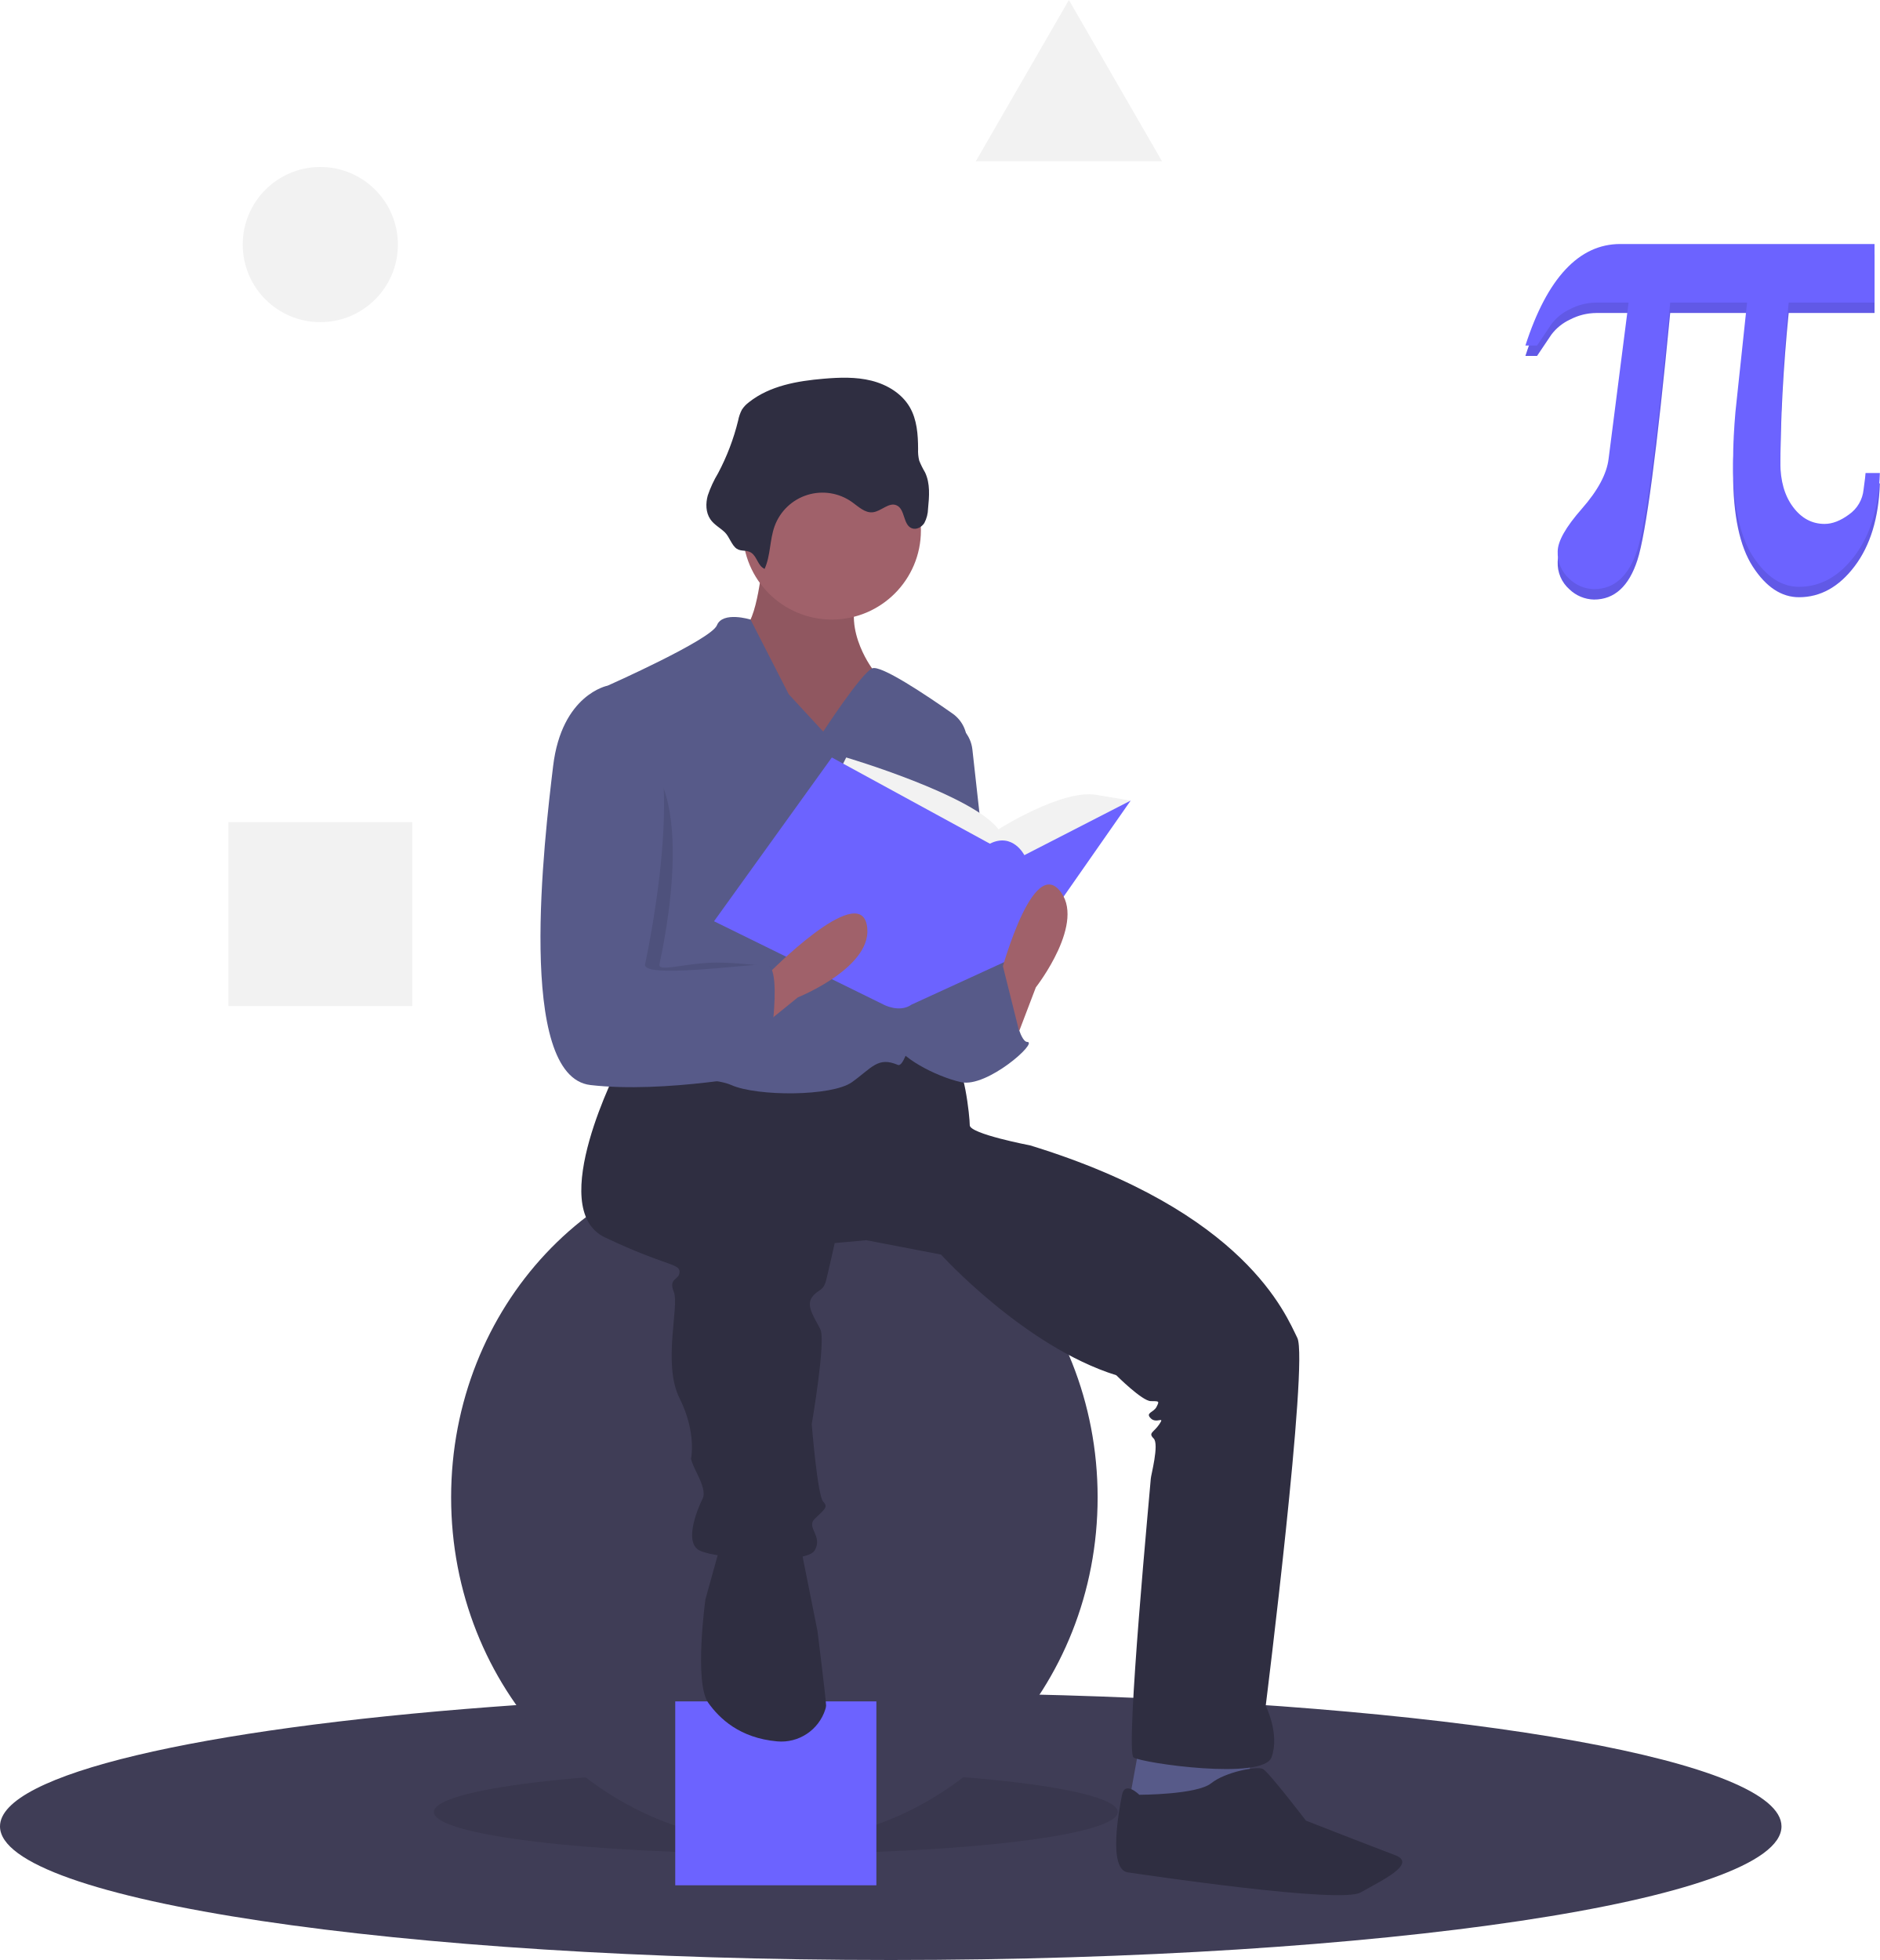
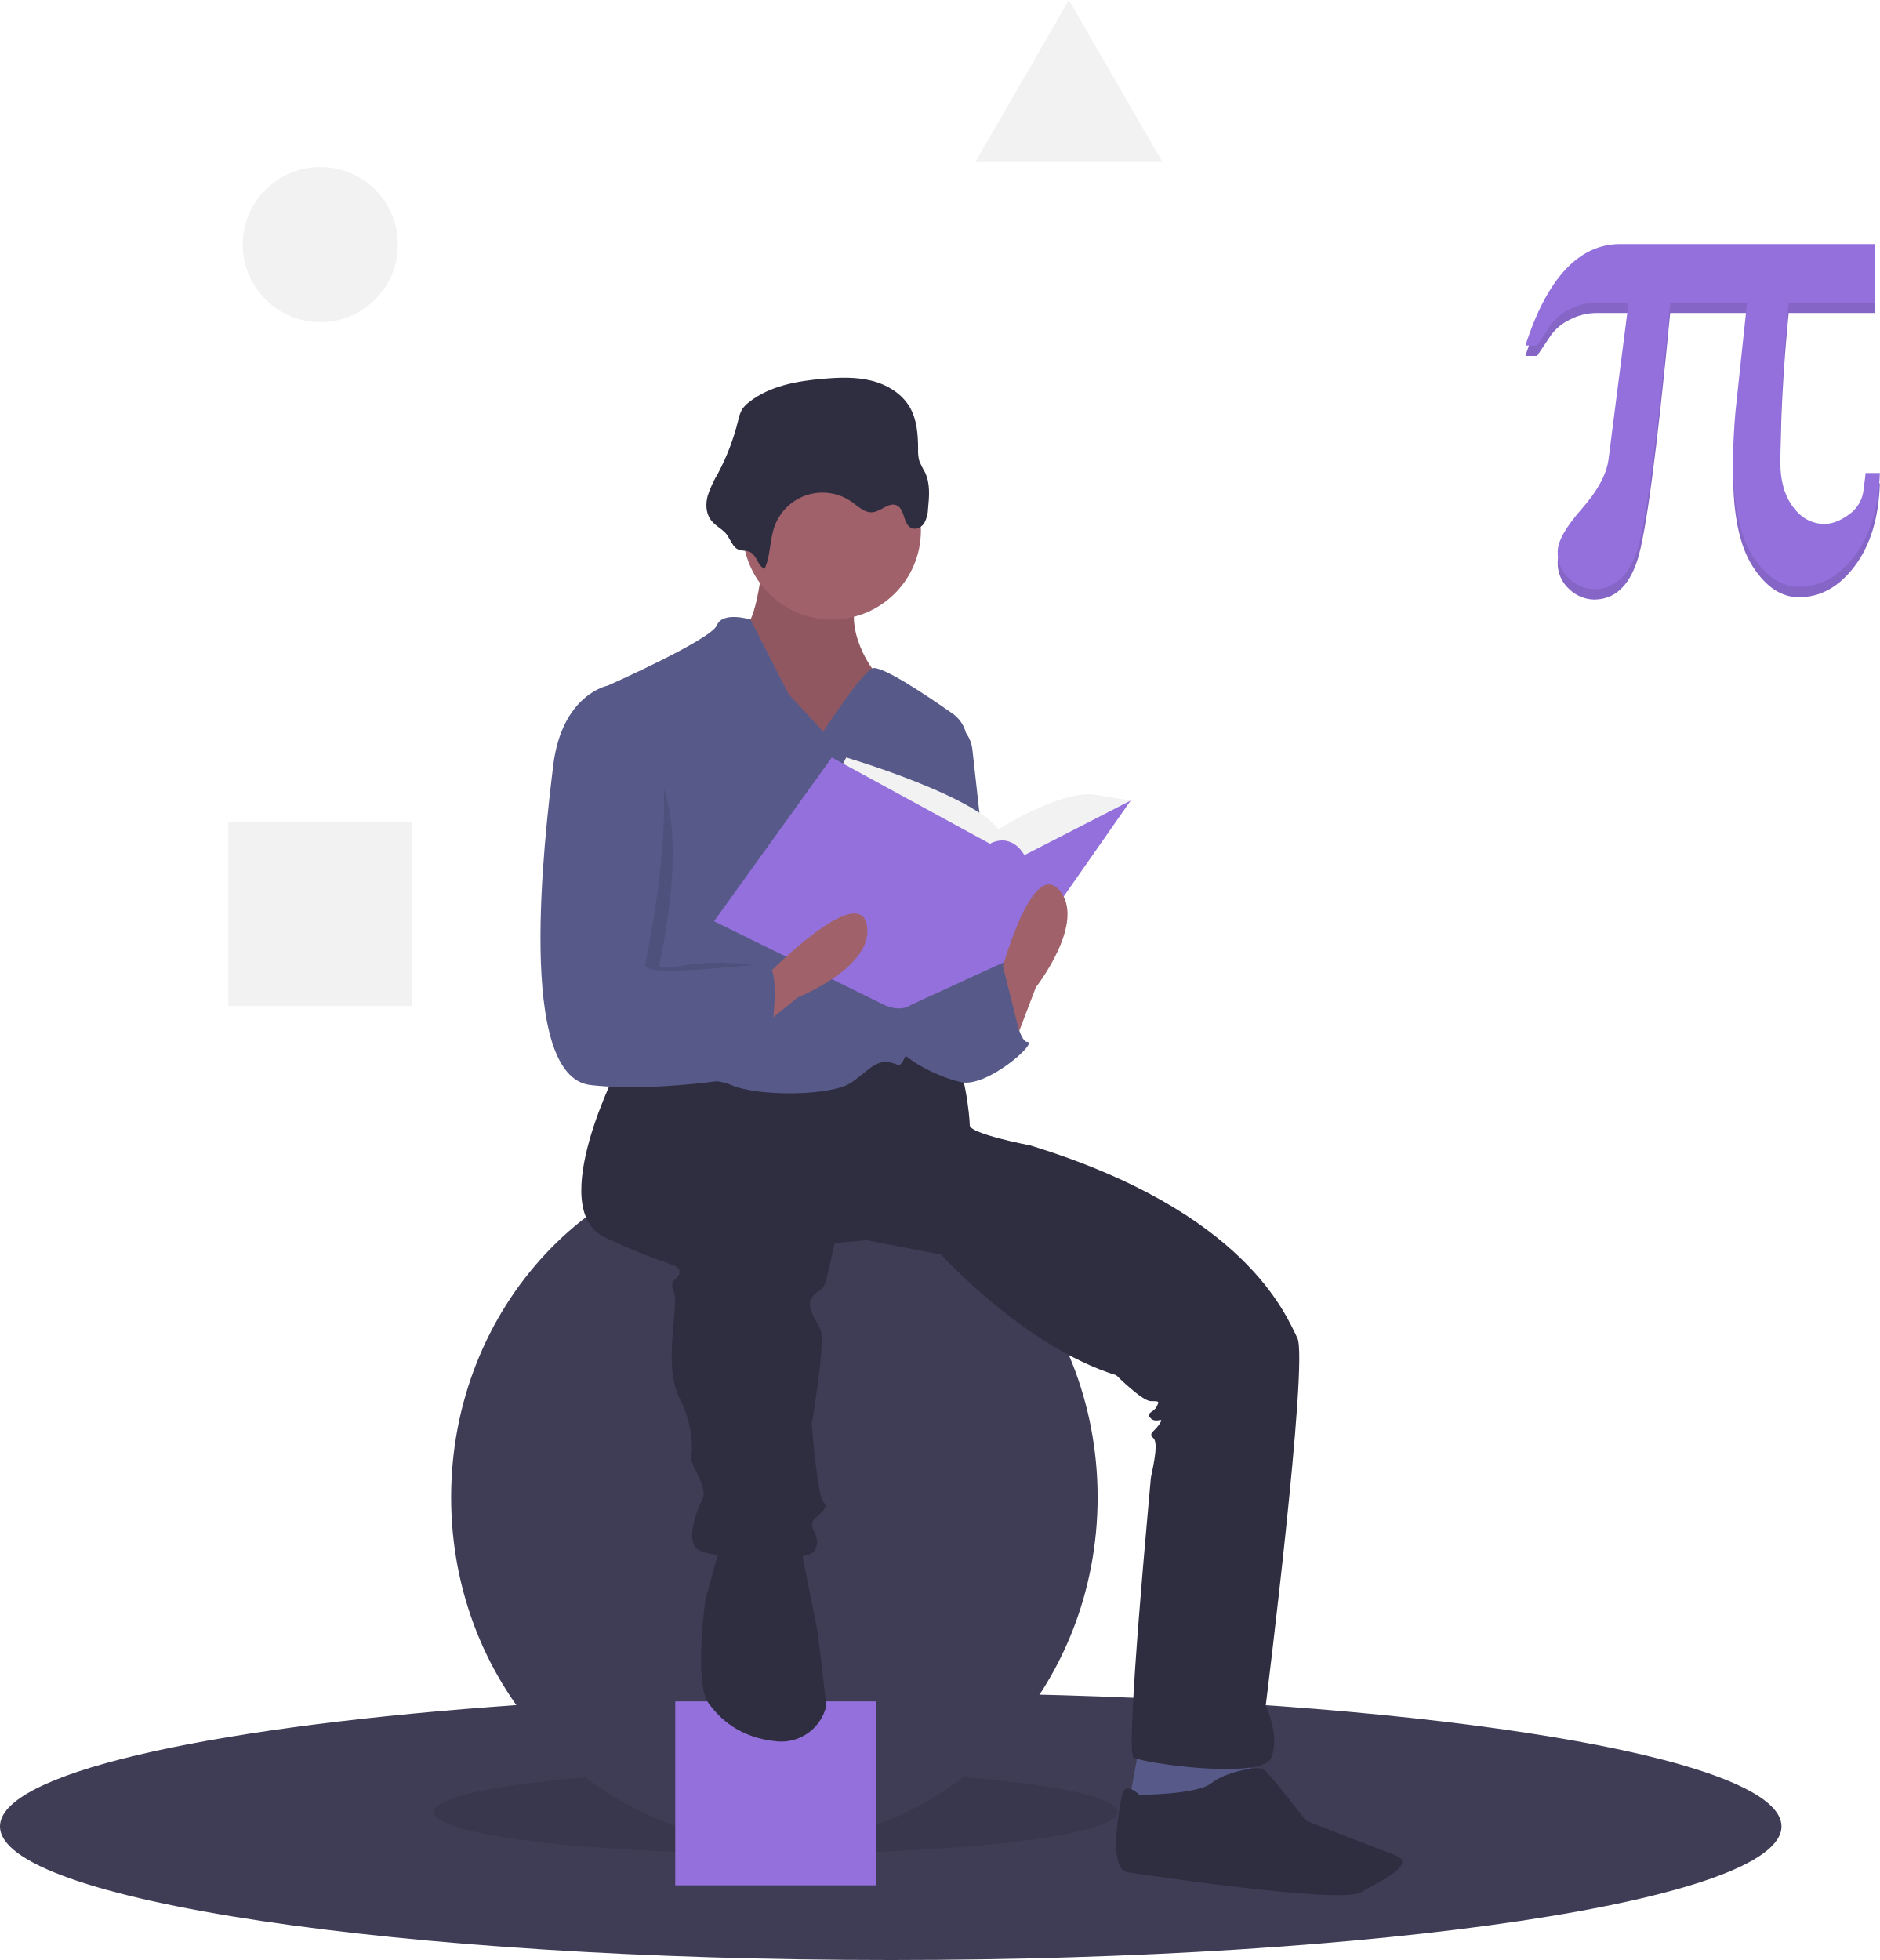
<svg xmlns="http://www.w3.org/2000/svg" id="f1248760-b706-401a-9a88-490bc0db237b" data-name="Layer 1" width="654.237" height="682.114" viewBox="0 0 654.237 682.114">
  <path d="M892.882,744.557c0,25.68-138.79,46.5-310,46.5s-310-20.82-310-46.5c0-18.18,69.57-33.93,170.96-41.57,41.81-3.16,89.05-4.93,139.04-4.93,20.55,0,40.63.3,60.05.87C785.402,703.127,892.882,721.957,892.882,744.557Z" transform="translate(-272.8817 -108.9432)" fill="#3f3d56" />
  <ellipse cx="270" cy="630.614" rx="119" ry="14.5" opacity="0.1" />
  <ellipse cx="269.5" cy="521.114" rx="112.5" ry="120" fill="#3f3d56" />
-   <rect x="235" y="592.114" width="70" height="64" fill="#6c63ff" />
+   <rect x="235" y="592.114" width="70" height="64" fill="#9370db" />
  <polygon points="396.5 607.614 392.5 629.614 418.5 633.614 435.5 623.614 434.5 607.614 396.5 607.614" fill="#575a89" />
  <path d="M538.382,303.557s-2,23-7,24,11,41,11,41h24l19-5-9-22s-12-16-3-29S538.382,303.557,538.382,303.557Z" transform="translate(-272.8817 -108.9432)" fill="#a0616a" />
  <path d="M538.382,303.557s-2,23-7,24,11,41,11,41h24l19-5-9-22s-12-16-3-29S538.382,303.557,538.382,303.557Z" transform="translate(-272.8817 -108.9432)" opacity="0.1" />
  <path d="M488.382,479.557s-26,50-5,60,26,9,26,12-4,2-2,7-4,25,2,37,4,21,4,21,0,1,2,5,3,7,2,9-7,15-1,18,37,5,40,0-3-8,0-11,5-4,3-6-4-27-4-27,5-29,3-33-5-8-3-11,4-2,5-6,3-13,3-13l11-1,26,5s29,32,61,42c0,0,9,9,12,9s3,0,2,2-4,2-2,4,5-1,3,2-4,3-2,5-1,13-1,14-9,95-6,97,45,8,48,0-2-18-2-18,15-120,11-128-18-44-93-67c0,0-21-4-21-7s-2-22-6-23-27-2-27-2l-29,9-40-7Z" transform="translate(-272.8817 -108.9432)" fill="#2f2e41" />
  <path d="M523.382,647.557l-5,18s-4,29,1,36c3.927,5.498,10.94,12.231,23.944,13.412a16.071,16.071,0,0,0,16.779-11.118,5.007,5.007,0,0,0,.277-1.294c0-2-3-26-3-26l-5-25-1-7Z" transform="translate(-272.8817 -108.9432)" fill="#2f2e41" />
  <path d="M669.382,733.557s-5-5-6,0-5,26,2,27,74,11,81,7,20-10,12-13-31-12-31-12-13-17-15-18-13,1-18,5S669.382,733.557,669.382,733.557Z" transform="translate(-272.8817 -108.9432)" fill="#2f2e41" />
  <circle cx="289.5" cy="184.614" r="31" fill="#a0616a" />
  <path d="M559.382,363.557l-12-13-13.301-26s-9.699-3-11.699,2-38,21-38,21,9,84,5,92-11,40-5,43,34,0,43,4,35,4,42-1,9-9,16-6c5.959,2.554,19.891-84.761,23.902-110.781a11.844,11.844,0,0,0-4.908-11.51c-8.973-6.294-25.133-17.14-27.994-15.709C572.382,343.557,559.382,363.557,559.382,363.557Z" transform="translate(-272.8817 -108.9432)" fill="#575a89" />
  <path d="M602.382,359.557h0a11.86,11.86,0,0,1,8.911,10.196l8.089,72.804s-20,43-30,14S602.382,359.557,602.382,359.557Z" transform="translate(-272.8817 -108.9432)" fill="#575a89" />
  <path d="M600.382,449.557l22-6s4,28,8,28-14,16-23,14-22-9-23-14,9-26,9-26Z" transform="translate(-272.8817 -108.9432)" fill="#575a89" />
  <path d="M538.98,306.93c2.108-4.648,1.742-10.07,3.485-14.867a17.727,17.727,0,0,1,26.953-8.381c2.242,1.598,4.489,3.844,7.226,3.539,2.947-.329,5.575-3.616,8.284-2.411,3.003,1.335,2.192,6.717,5.234,7.96,1.601.654,3.494-.353,4.417-1.816a11.225,11.225,0,0,0,1.286-4.976c.42-4.265.799-8.779-1.051-12.645a30.289,30.289,0,0,1-2.028-4.09,13.994,13.994,0,0,1-.386-4.034c-.017-5.013-.383-10.242-2.906-14.574-2.8-4.807-7.974-7.881-13.373-9.222s-11.055-1.136-16.598-.666c-9.163.776-18.719,2.439-25.939,8.135a10.147,10.147,0,0,0-2.493,2.62,13.525,13.525,0,0,0-1.328,3.841,79.45,79.45,0,0,1-6.968,18.277,39.656,39.656,0,0,0-3.595,7.765c-.766,2.754-.714,5.893.889,8.261,1.305,1.927,3.391,2.955,5.029,4.53,1.624,1.561,2.384,4.564,4.183,5.747,1.57,1.032,3.451.304,5.053,1.398C536.41,302.725,536.558,305.804,538.98,306.93Z" transform="translate(-272.8817 -108.9432)" fill="#2f2e41" />
  <path d="M564.382,378.557l3-6s44,13,53,25c0,0,22-14,34-12l12,2-37,33-47-4Z" transform="translate(-272.8817 -108.9432)" fill="#f2f2f2" />
-   <path d="M562.382,372.557l-41,57,59,29s5.516,3,9.758,0l39.242-18,37-53-37,19s-4-8-12-4Z" transform="translate(-272.8817 -108.9432)" fill="#6c63ff" />
+   <path d="M562.382,372.557l-41,57,59,29s5.516,3,9.758,0l39.242-18,37-53-37,19s-4-8-12-4Z" transform="translate(-272.8817 -108.9432)" fill="#9370db" />
  <path d="M625.382,473.557l8-21s18-23,8-34-21,32-21,32Z" transform="translate(-272.8817 -108.9432)" fill="#a0616a" />
  <path d="M533.079,470.206l17.456-14.152s27.11-10.865,23.979-25.397-34.221,17.145-34.221,17.145Z" transform="translate(-272.8817 -108.9432)" fill="#a0616a" />
  <path d="M489.882,369.057h-1s-15.5-18.5-18.5,6.5-13,108,13,111,44.5-12.5,44.5-12.5,19-29,12-29c-3.387,0-12.598-1.521-21-1-8.963.556-17.016,3.081-16.5.5C503.382,439.557,517.882,376.057,489.882,369.057Z" transform="translate(-272.8817 -108.9432)" opacity="0.1" />
  <path d="M488.382,349.557l-4-2s-16,3-19,28-13,108,13,111,61-4,61-4,7-38,0-38-43,5-42,0S516.382,356.557,488.382,349.557Z" transform="translate(-272.8817 -108.9432)" fill="#575a89" />
  <polygon points="338 353.114 349.027 336.213 356 364.114 338 372.114 338 353.114" fill="#575a89" />
  <circle cx="111.473" cy="85.114" r="27" fill="#f2f2f2" />
  <rect x="79.473" y="286.114" width="64" height="64" fill="#f2f2f2" />
  <polygon points="372 0 388.199 28.057 404.397 56.114 372 56.114 339.603 56.114 355.801 28.057 372 0" fill="#f2f2f2" />
-   <path d="M927.118,277.172q-.581,17.955-8.745,28.784-8.166,10.829-19.401,10.83-9.152,0-16.042-10.599-6.893-10.598-6.892-32.606,0-4.865.232-9.266.231-4.401.579-8.34l4.054-38.108H854.145Q847.196,290.145,842.736,303.871q-4.46,13.726-15.116,13.726a12.78,12.78,0,0,1-8.572-3.591,12.064,12.064,0,0,1-4.054-9.498q0-5.326,8.398-14.884,8.397-9.556,9.324-17.432l6.95-54.324H828.431a19.911,19.911,0,0,0-9.093,2.259,17.156,17.156,0,0,0-6.545,5.27l-4.981,7.413H803.759q5.674-17.605,13.958-26.467,8.28-8.861,19.054-8.861H925.265v20.386H895.381q-1.39,13.9-2.143,27.799-.755,13.9-.753,27.915,0,9.499,4.402,15.405,4.401,5.907,11.004,5.907,4.053,0,8.513-3.301a11.97,11.97,0,0,0,5.039-8.629q.348-2.547.521-3.996.174-1.447.174-1.795Z" transform="translate(-272.8817 -108.9432)" fill="#6c63ff" />
+   <path d="M927.118,277.172q-.581,17.955-8.745,28.784-8.166,10.829-19.401,10.83-9.152,0-16.042-10.599-6.893-10.598-6.892-32.606,0-4.865.232-9.266.231-4.401.579-8.34l4.054-38.108H854.145Q847.196,290.145,842.736,303.871q-4.46,13.726-15.116,13.726a12.78,12.78,0,0,1-8.572-3.591,12.064,12.064,0,0,1-4.054-9.498q0-5.326,8.398-14.884,8.397-9.556,9.324-17.432l6.95-54.324H828.431a19.911,19.911,0,0,0-9.093,2.259,17.156,17.156,0,0,0-6.545,5.27l-4.981,7.413H803.759q5.674-17.605,13.958-26.467,8.28-8.861,19.054-8.861H925.265v20.386H895.381q-1.39,13.9-2.143,27.799-.755,13.9-.753,27.915,0,9.499,4.402,15.405,4.401,5.907,11.004,5.907,4.053,0,8.513-3.301a11.97,11.97,0,0,0,5.039-8.629q.348-2.547.521-3.996.174-1.447.174-1.795Z" transform="translate(-272.8817 -108.9432)" fill="#9370db" />
  <path d="M927.118,277.172q-.581,17.955-8.745,28.784-8.166,10.829-19.401,10.83-9.152,0-16.042-10.599-6.893-10.598-6.892-32.606,0-4.865.232-9.266.231-4.401.579-8.34l4.054-38.108H854.145Q847.196,290.145,842.736,303.871q-4.46,13.726-15.116,13.726a12.78,12.78,0,0,1-8.572-3.591,12.064,12.064,0,0,1-4.054-9.498q0-5.326,8.398-14.884,8.397-9.556,9.324-17.432l6.95-54.324H828.431a19.911,19.911,0,0,0-9.093,2.259,17.156,17.156,0,0,0-6.545,5.27l-4.981,7.413H803.759q5.674-17.605,13.958-26.467,8.28-8.861,19.054-8.861H925.265v20.386H895.381q-1.39,13.9-2.143,27.799-.755,13.9-.753,27.915,0,9.499,4.402,15.405,4.401,5.907,11.004,5.907,4.053,0,8.513-3.301a11.97,11.97,0,0,0,5.039-8.629q.348-2.547.521-3.996.174-1.447.174-1.795Z" transform="translate(-272.8817 -108.9432)" opacity="0.1" />
-   <path d="M927.118,273.553q-.581,17.955-8.745,28.784-8.166,10.829-19.401,10.83-9.152,0-16.042-10.599-6.893-10.598-6.892-32.606,0-4.865.232-9.266.231-4.401.579-8.34l4.054-38.108H854.145Q847.196,286.526,842.736,300.252q-4.46,13.726-15.116,13.726a12.78,12.78,0,0,1-8.572-3.591,12.064,12.064,0,0,1-4.054-9.498q0-5.326,8.398-14.884,8.397-9.556,9.324-17.432l6.95-54.324H828.431a19.911,19.911,0,0,0-9.093,2.259,17.156,17.156,0,0,0-6.545,5.27l-4.981,7.413H803.759q5.674-17.605,13.958-26.467,8.28-8.861,19.054-8.861H925.265v20.386H895.381q-1.39,13.9-2.143,27.799-.755,13.9-.753,27.915,0,9.499,4.402,15.405,4.401,5.907,11.004,5.907,4.053,0,8.513-3.301a11.97,11.97,0,0,0,5.039-8.629q.348-2.547.521-3.996.174-1.447.174-1.795Z" transform="translate(-272.8817 -108.9432)" fill="#6c63ff" />
+   <path d="M927.118,273.553q-.581,17.955-8.745,28.784-8.166,10.829-19.401,10.83-9.152,0-16.042-10.599-6.893-10.598-6.892-32.606,0-4.865.232-9.266.231-4.401.579-8.34l4.054-38.108H854.145Q847.196,286.526,842.736,300.252q-4.46,13.726-15.116,13.726a12.78,12.78,0,0,1-8.572-3.591,12.064,12.064,0,0,1-4.054-9.498q0-5.326,8.398-14.884,8.397-9.556,9.324-17.432l6.95-54.324H828.431a19.911,19.911,0,0,0-9.093,2.259,17.156,17.156,0,0,0-6.545,5.27l-4.981,7.413H803.759q5.674-17.605,13.958-26.467,8.28-8.861,19.054-8.861H925.265v20.386H895.381q-1.39,13.9-2.143,27.799-.755,13.9-.753,27.915,0,9.499,4.402,15.405,4.401,5.907,11.004,5.907,4.053,0,8.513-3.301a11.97,11.97,0,0,0,5.039-8.629q.348-2.547.521-3.996.174-1.447.174-1.795Z" transform="translate(-272.8817 -108.9432)" fill="#9370db" />
</svg>
